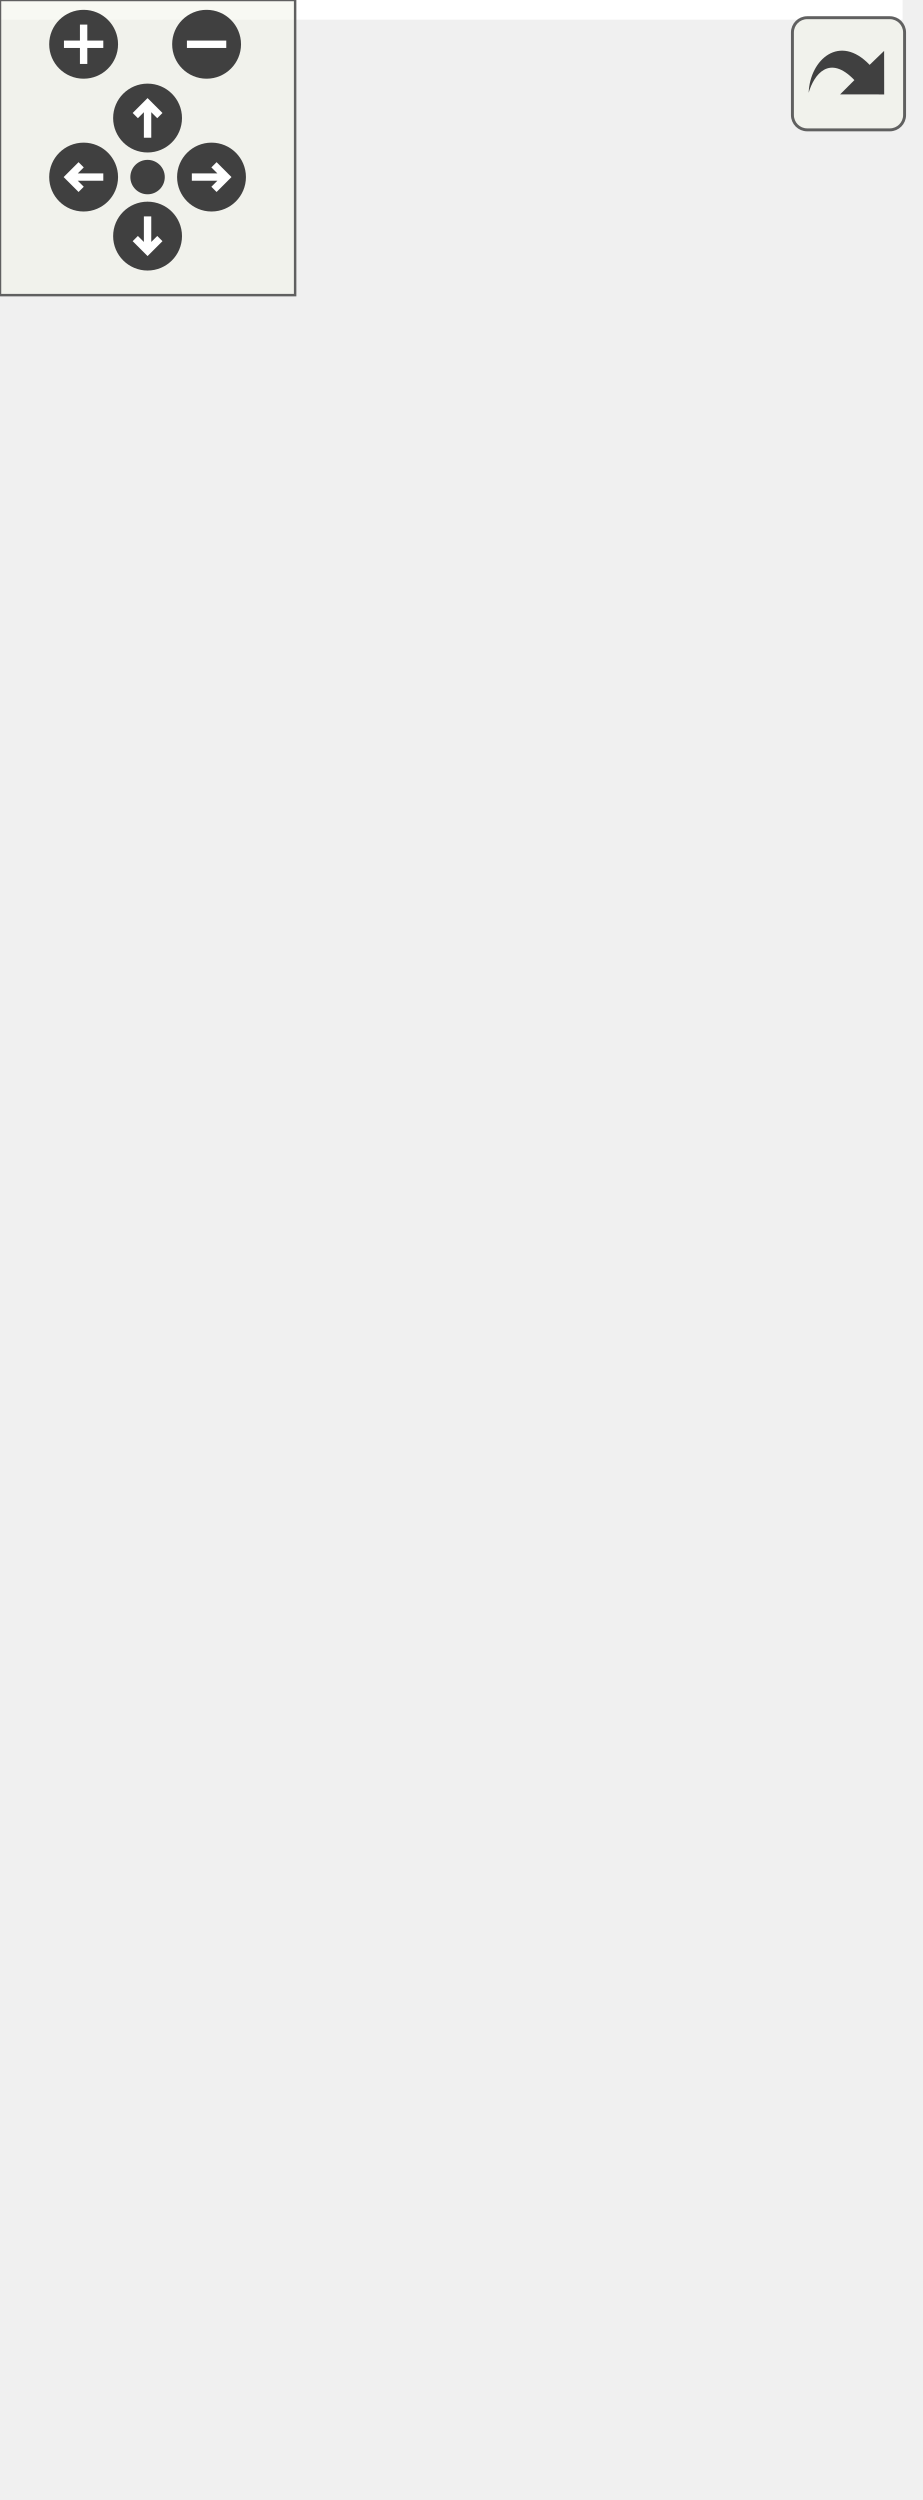
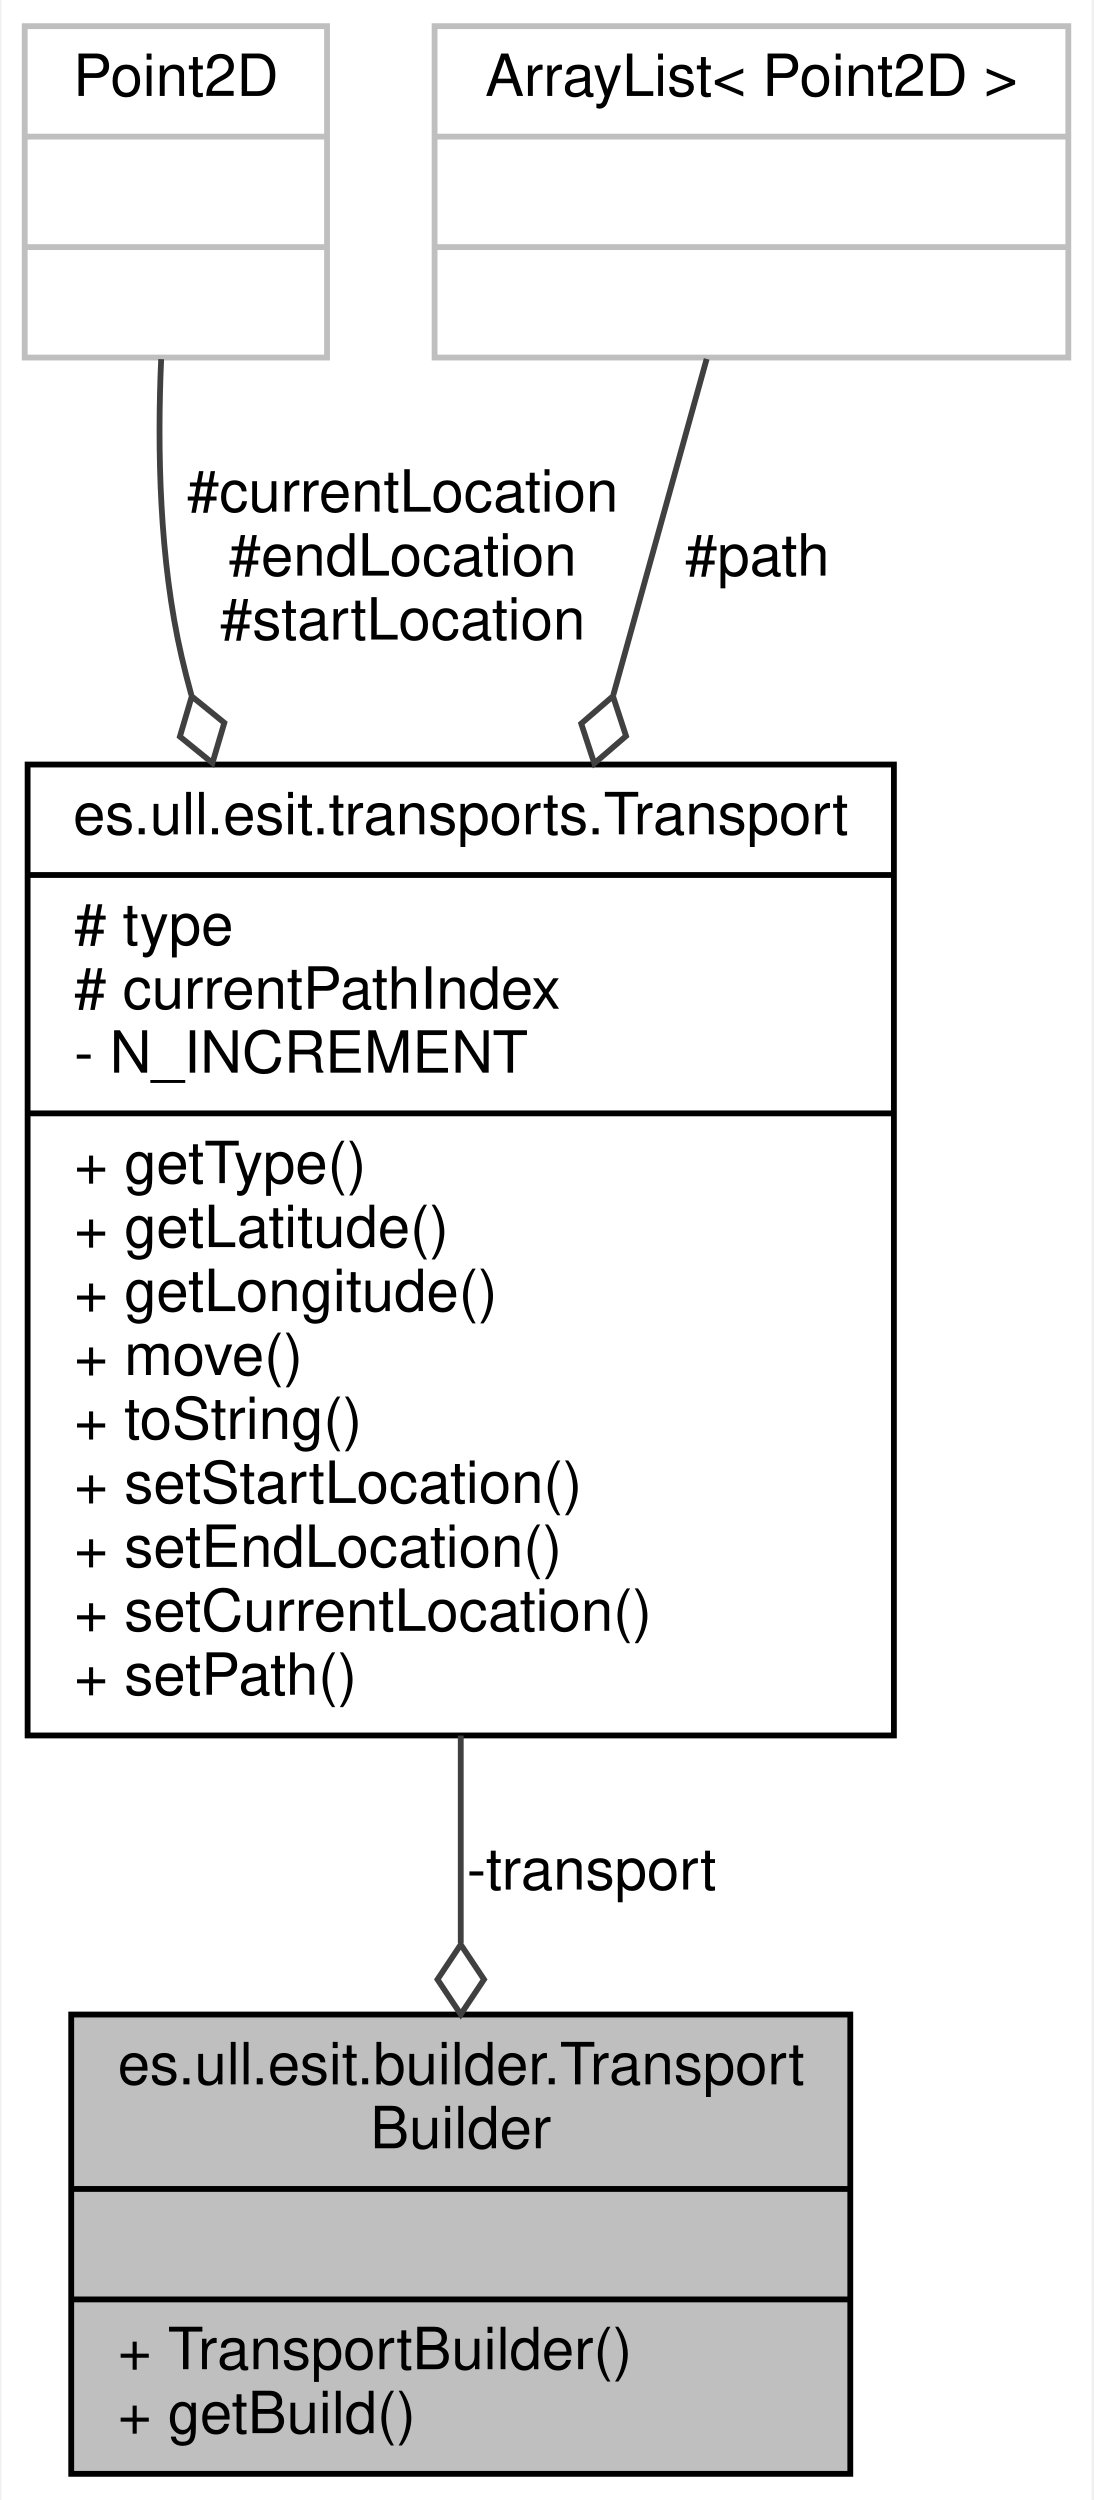
- <svg xmlns="http://www.w3.org/2000/svg" xmlns:xlink="http://www.w3.org/1999/xlink" id="main" version="1.1" xml:space="preserve">
-   <style type="text/css">
- .edge:hover path { stroke: red; }
- .edge:hover polygon { stroke: red; fill: red; }
- </style>
-   <defs>
-     <circle id="rim" cx="0" cy="0" r="7" />
-     <circle id="rim2" cx="0" cy="0" r="3.5" />
-     <g id="zoomPlus">
-       <use xlink:href="#rim" fill="#404040">
-         <set attributeName="fill" to="#808080" begin="zoomplus.mouseover" end="zoomplus.mouseout" />
-       </use>
-       <path d="M-4,0h8M0,-4v8" fill="none" stroke="white" stroke-width="1.5" pointer-events="none" />
+ <svg xmlns="http://www.w3.org/2000/svg" xmlns:xlink="http://www.w3.org/1999/xlink" width="188pt" height="430pt" viewBox="0.00 0.00 187.50 430.00">
+   <g id="graph0" class="graph" transform="scale(1 1) rotate(0) translate(4 426)">
+     <polygon fill="white" stroke="none" points="-4,4 -4,-426 183.5,-426 183.5,4 -4,4" />
+     <g id="node1" class="node">
+       <polygon fill="#bfbfbf" stroke="black" points="8,-0.5 8,-79.5 142,-79.5 142,-0.5 8,-0.5" />
+       <text text-anchor="start" x="16" y="-67.5" font-family="Helvetica,sans-Serif" font-size="10.00">es.ull.esit.builder.Transport</text>
+       <text text-anchor="middle" x="75" y="-56.5" font-family="Helvetica,sans-Serif" font-size="10.00">Builder</text>
+       <polyline fill="none" stroke="black" points="8,-49.5 142,-49.5 " />
+       <text text-anchor="middle" x="75" y="-37.5" font-family="Helvetica,sans-Serif" font-size="10.00"> </text>
+       <polyline fill="none" stroke="black" points="8,-30.5 142,-30.5 " />
+       <text text-anchor="start" x="16" y="-18.5" font-family="Helvetica,sans-Serif" font-size="10.00">+ TransportBuilder()</text>
+       <text text-anchor="start" x="16" y="-7.5" font-family="Helvetica,sans-Serif" font-size="10.00">+ getBuild()</text>
    </g>
-     <g id="zoomMin">
-       <use xlink:href="#rim" fill="#404040">
-         <set attributeName="fill" to="#808080" begin="zoomminus.mouseover" end="zoomminus.mouseout" />
-       </use>
-       <path d="M-4,0h8" fill="none" stroke="white" stroke-width="1.5" pointer-events="none" />
-     </g>
-     <g id="dirArrow">
-       <path fill="none" stroke="white" stroke-width="1.5" d="M0,-3.0v7 M-2.5,-0.5L0,-3.0L2.5,-0.5" />
-     </g>
-     <g id="resetDef">
-       <use xlink:href="#rim2" fill="#404040">
-         <set attributeName="fill" to="#808080" begin="reset.mouseover" end="reset.mouseout" />
-       </use>
-     </g>
-   </defs>
-   <svg id="graph" class="graph">
-     <g id="viewport">
-       <polygon fill="white" stroke="none" points="-4,4 -4,-448 183.5,-448 183.5,4 -4,4" />
-       <g id="node1" class="node">
-         <polygon fill="#bfbfbf" stroke="black" points="8,-0.5 8,-79.5 142,-79.5 142,-0.5 8,-0.5" />
-         <text text-anchor="start" x="16" y="-67.5" font-family="Helvetica,sans-Serif" font-size="10.00">es.ull.esit.builder.Transport</text>
-         <text text-anchor="middle" x="75" y="-56.5" font-family="Helvetica,sans-Serif" font-size="10.00">Builder</text>
-         <polyline fill="none" stroke="black" points="8,-49.5 142,-49.5 " />
-         <text text-anchor="middle" x="75" y="-37.5" font-family="Helvetica,sans-Serif" font-size="10.00"> </text>
-         <polyline fill="none" stroke="black" points="8,-30.5 142,-30.5 " />
-         <text text-anchor="start" x="16" y="-18.5" font-family="Helvetica,sans-Serif" font-size="10.00">+ TransportBuilder()</text>
-         <text text-anchor="start" x="16" y="-7.5" font-family="Helvetica,sans-Serif" font-size="10.00">+ getBuild()</text>
-       </g>
-       <g id="node2" class="node">
-         <g id="a_node2">
-           <a xlink:href="classes_1_1ull_1_1esit_1_1transports_1_1_transport.html" target="_top" xlink:title="Abstract class to represent a transport. ">
-             <polygon fill="white" stroke="black" points="0.5,-127.5 0.5,-316.5 149.5,-316.5 149.5,-127.5 0.5,-127.5" />
-             <text text-anchor="middle" x="75" y="-304.5" font-family="Helvetica,sans-Serif" font-size="10.00">es.ull.esit.transports.Transport</text>
-             <polyline fill="none" stroke="black" points="0.5,-297.5 149.5,-297.5 " />
-             <text text-anchor="start" x="8.5" y="-285.5" font-family="Helvetica,sans-Serif" font-size="10.00">+ N_INCREMENT</text>
-             <text text-anchor="start" x="8.5" y="-274.5" font-family="Helvetica,sans-Serif" font-size="10.00"># type</text>
-             <text text-anchor="start" x="8.5" y="-263.5" font-family="Helvetica,sans-Serif" font-size="10.00"># currentPathIndex</text>
-             <polyline fill="none" stroke="black" points="0.5,-256.5 149.5,-256.5 " />
-             <text text-anchor="start" x="8.5" y="-244.5" font-family="Helvetica,sans-Serif" font-size="10.00">+ getType()</text>
-             <text text-anchor="start" x="8.5" y="-233.5" font-family="Helvetica,sans-Serif" font-size="10.00">+ getLatitude()</text>
-             <text text-anchor="start" x="8.5" y="-222.5" font-family="Helvetica,sans-Serif" font-size="10.00">+ getLongitude()</text>
-             <text text-anchor="start" x="8.5" y="-211.5" font-family="Helvetica,sans-Serif" font-size="10.00">+ move()</text>
-             <text text-anchor="start" x="8.5" y="-200.5" font-family="Helvetica,sans-Serif" font-size="10.00">+ toString()</text>
-             <text text-anchor="start" x="8.5" y="-189.5" font-family="Helvetica,sans-Serif" font-size="10.00">+ pathSize()</text>
-             <text text-anchor="start" x="8.5" y="-178.5" font-family="Helvetica,sans-Serif" font-size="10.00">+ getCurrentPathIndex()</text>
-             <text text-anchor="start" x="8.5" y="-167.5" font-family="Helvetica,sans-Serif" font-size="10.00">+ setStartLocation()</text>
-             <text text-anchor="start" x="8.5" y="-156.5" font-family="Helvetica,sans-Serif" font-size="10.00">+ setEndLocation()</text>
-             <text text-anchor="start" x="8.5" y="-145.5" font-family="Helvetica,sans-Serif" font-size="10.00">+ setCurrentLocation()</text>
-             <text text-anchor="start" x="8.5" y="-134.5" font-family="Helvetica,sans-Serif" font-size="10.00">+ setPath()</text>
-           </a>
-         </g>
-       </g>
-       <g id="edge1" class="edge">
-         <path fill="none" stroke="#404040" d="M75,-127.31C75,-115.145 75,-103.07 75,-91.976" />
-         <polygon fill="none" stroke="#404040" points="75,-91.915 71,-85.915 75,-79.915 79,-85.915 75,-91.915" />
-         <text text-anchor="middle" x="97.5" y="-101" font-family="Helvetica,sans-Serif" font-size="10.00"> -transport</text>
-       </g>
-       <g id="node3" class="node">
-         <polygon fill="white" stroke="#bfbfbf" points="0,-386.5 0,-443.5 52,-443.5 52,-386.5 0,-386.5" />
-         <text text-anchor="middle" x="26" y="-431.5" font-family="Helvetica,sans-Serif" font-size="10.00">Point2D</text>
-         <polyline fill="none" stroke="#bfbfbf" points="0,-424.5 52,-424.5 " />
-         <text text-anchor="middle" x="26" y="-412.5" font-family="Helvetica,sans-Serif" font-size="10.00"> </text>
-         <polyline fill="none" stroke="#bfbfbf" points="0,-405.5 52,-405.5 " />
-         <text text-anchor="middle" x="26" y="-393.5" font-family="Helvetica,sans-Serif" font-size="10.00"> </text>
-       </g>
-       <g id="edge2" class="edge">
-         <path fill="none" stroke="#404040" d="M23.726,-386.288C23.125,-371.001 23.446,-351.773 27,-335 27.465,-332.806 27.974,-330.602 28.521,-328.391" />
-         <polygon fill="none" stroke="#404040" points="28.6,-328.108 26.346,-321.258 31.803,-316.543 34.056,-323.393 28.6,-328.108" />
-         <text text-anchor="middle" x="65" y="-360" font-family="Helvetica,sans-Serif" font-size="10.00"> #currentLocation</text>
-         <text text-anchor="middle" x="65" y="-349" font-family="Helvetica,sans-Serif" font-size="10.00">#endLocation</text>
-         <text text-anchor="middle" x="65" y="-338" font-family="Helvetica,sans-Serif" font-size="10.00">#startLocation</text>
-       </g>
-       <g id="node4" class="node">
-         <polygon fill="white" stroke="#bfbfbf" points="70.5,-386.5 70.5,-443.5 179.5,-443.5 179.5,-386.5 70.5,-386.5" />
-         <text text-anchor="middle" x="125" y="-431.5" font-family="Helvetica,sans-Serif" font-size="10.00">ArrayList&lt; Point2D &gt;</text>
-         <polyline fill="none" stroke="#bfbfbf" points="70.5,-424.5 179.5,-424.5 " />
-         <text text-anchor="middle" x="125" y="-412.5" font-family="Helvetica,sans-Serif" font-size="10.00"> </text>
-         <polyline fill="none" stroke="#bfbfbf" points="70.5,-405.5 179.5,-405.5 " />
-         <text text-anchor="middle" x="125" y="-393.5" font-family="Helvetica,sans-Serif" font-size="10.00"> </text>
-       </g>
-       <g id="edge3" class="edge">
-         <path fill="none" stroke="#404040" d="M117.73,-386.227C113.639,-370.601 108.244,-349.99 102.669,-328.696" />
-         <polygon fill="none" stroke="#404040" points="102.6,-328.431 97.211,-323.64 99.561,-316.822 104.95,-321.614 102.6,-328.431" />
-         <text text-anchor="middle" x="127" y="-349" font-family="Helvetica,sans-Serif" font-size="10.00"> #path</text>
+     <g id="node2" class="node">
+       <g id="a_node2">
+         <a xlink:href="classes_1_1ull_1_1esit_1_1transports_1_1_transport.html" target="_top" xlink:title="Abstract class to represent a transport. ">
+           <polygon fill="white" stroke="black" points="0.5,-127.5 0.5,-294.5 149.5,-294.5 149.5,-127.5 0.5,-127.5" />
+           <text text-anchor="middle" x="75" y="-282.5" font-family="Helvetica,sans-Serif" font-size="10.00">es.ull.esit.transports.Transport</text>
+           <polyline fill="none" stroke="black" points="0.5,-275.5 149.5,-275.5 " />
+           <text text-anchor="start" x="8.5" y="-263.5" font-family="Helvetica,sans-Serif" font-size="10.00"># type</text>
+           <text text-anchor="start" x="8.5" y="-252.5" font-family="Helvetica,sans-Serif" font-size="10.00"># currentPathIndex</text>
+           <text text-anchor="start" x="8.5" y="-241.5" font-family="Helvetica,sans-Serif" font-size="10.00">- N_INCREMENT</text>
+           <polyline fill="none" stroke="black" points="0.5,-234.5 149.5,-234.5 " />
+           <text text-anchor="start" x="8.5" y="-222.5" font-family="Helvetica,sans-Serif" font-size="10.00">+ getType()</text>
+           <text text-anchor="start" x="8.5" y="-211.5" font-family="Helvetica,sans-Serif" font-size="10.00">+ getLatitude()</text>
+           <text text-anchor="start" x="8.5" y="-200.5" font-family="Helvetica,sans-Serif" font-size="10.00">+ getLongitude()</text>
+           <text text-anchor="start" x="8.5" y="-189.5" font-family="Helvetica,sans-Serif" font-size="10.00">+ move()</text>
+           <text text-anchor="start" x="8.5" y="-178.5" font-family="Helvetica,sans-Serif" font-size="10.00">+ toString()</text>
+           <text text-anchor="start" x="8.5" y="-167.5" font-family="Helvetica,sans-Serif" font-size="10.00">+ setStartLocation()</text>
+           <text text-anchor="start" x="8.5" y="-156.5" font-family="Helvetica,sans-Serif" font-size="10.00">+ setEndLocation()</text>
+           <text text-anchor="start" x="8.5" y="-145.5" font-family="Helvetica,sans-Serif" font-size="10.00">+ setCurrentLocation()</text>
+           <text text-anchor="start" x="8.5" y="-134.5" font-family="Helvetica,sans-Serif" font-size="10.00">+ setPath()</text>
+         </a>
      </g>
    </g>
-   </svg>
-   <g id="navigator" transform="translate(0 0)" fill="#404254">
-     <rect fill="#f2f5e9" fill-opacity="0.5" stroke="#606060" stroke-width=".5" x="0" y="0" width="60" height="60" />
-     <use id="zoomplus" xlink:href="#zoomPlus" x="17" y="9" />
-     <use id="zoomminus" xlink:href="#zoomMin" x="42" y="9" />
-     <use id="reset" xlink:href="#resetDef" x="30" y="36" />
-     <g id="arrowUp" xlink:href="#dirArrow" transform="translate(30 24)">
-       <use xlink:href="#rim" fill="#404040">
-         <set attributeName="fill" to="#808080" begin="arrowUp.mouseover" end="arrowUp.mouseout" />
-       </use>
-       <path fill="none" stroke="white" stroke-width="1.5" d="M0,-3.0v7 M-2.5,-0.5L0,-3.0L2.5,-0.5" />
+     <g id="edge1" class="edge">
+       <path fill="none" stroke="#404040" d="M75,-127.48C75,-115.305 75,-103.074 75,-91.801" />
+       <polygon fill="none" stroke="#404040" points="75,-91.534 71,-85.534 75,-79.534 79,-85.534 75,-91.534" />
+       <text text-anchor="middle" x="97.5" y="-101" font-family="Helvetica,sans-Serif" font-size="10.00"> -transport</text>
    </g>
-     <g id="arrowRight" xlink:href="#dirArrow" transform="rotate(90) translate(36 -43)">
-       <use xlink:href="#rim" fill="#404040">
-         <set attributeName="fill" to="#808080" begin="arrowRight.mouseover" end="arrowRight.mouseout" />
-       </use>
-       <path fill="none" stroke="white" stroke-width="1.5" d="M0,-3.0v7 M-2.5,-0.5L0,-3.0L2.5,-0.5" />
+     <g id="node3" class="node">
+       <polygon fill="white" stroke="#bfbfbf" points="0,-364.5 0,-421.5 52,-421.5 52,-364.5 0,-364.5" />
+       <text text-anchor="middle" x="26" y="-409.5" font-family="Helvetica,sans-Serif" font-size="10.00">Point2D</text>
+       <polyline fill="none" stroke="#bfbfbf" points="0,-402.5 52,-402.5 " />
+       <text text-anchor="middle" x="26" y="-390.5" font-family="Helvetica,sans-Serif" font-size="10.00"> </text>
+       <polyline fill="none" stroke="#bfbfbf" points="0,-383.5 52,-383.5 " />
+       <text text-anchor="middle" x="26" y="-371.5" font-family="Helvetica,sans-Serif" font-size="10.00"> </text>
    </g>
-     <g id="arrowDown" xlink:href="#dirArrow" transform="rotate(180) translate(-30 -48)">
-       <use xlink:href="#rim" fill="#404040">
-         <set attributeName="fill" to="#808080" begin="arrowDown.mouseover" end="arrowDown.mouseout" />
-       </use>
-       <path fill="none" stroke="white" stroke-width="1.5" d="M0,-3.0v7 M-2.5,-0.5L0,-3.0L2.5,-0.5" />
+     <g id="edge2" class="edge">
+       <path fill="none" stroke="#404040" d="M23.471,-364.231C22.793,-348.928 23.122,-329.701 27,-313 27.505,-310.825 28.061,-308.642 28.664,-306.456" />
+       <polygon fill="none" stroke="#404040" points="28.736,-306.222 26.692,-299.307 32.29,-294.761 34.334,-301.676 28.736,-306.222" />
+       <text text-anchor="middle" x="65" y="-338" font-family="Helvetica,sans-Serif" font-size="10.00"> #currentLocation</text>
+       <text text-anchor="middle" x="65" y="-327" font-family="Helvetica,sans-Serif" font-size="10.00">#endLocation</text>
+       <text text-anchor="middle" x="65" y="-316" font-family="Helvetica,sans-Serif" font-size="10.00">#startLocation</text>
    </g>
-     <g id="arrowLeft" xlink:href="#dirArrow" transform="rotate(270) translate(-36 17)">
-       <use xlink:href="#rim" fill="#404040">
-         <set attributeName="fill" to="#808080" begin="arrowLeft.mouseover" end="arrowLeft.mouseout" />
-       </use>
-       <path fill="none" stroke="white" stroke-width="1.5" d="M0,-3.0v7 M-2.5,-0.5L0,-3.0L2.5,-0.5" />
+     <g id="node4" class="node">
+       <polygon fill="white" stroke="#bfbfbf" points="70.5,-364.5 70.5,-421.5 179.5,-421.5 179.5,-364.5 70.5,-364.5" />
+       <text text-anchor="middle" x="125" y="-409.5" font-family="Helvetica,sans-Serif" font-size="10.00">ArrayList&lt; Point2D &gt;</text>
+       <polyline fill="none" stroke="#bfbfbf" points="70.5,-402.5 179.5,-402.5 " />
+       <text text-anchor="middle" x="125" y="-390.5" font-family="Helvetica,sans-Serif" font-size="10.00"> </text>
+       <polyline fill="none" stroke="#bfbfbf" points="70.5,-383.5 179.5,-383.5 " />
+       <text text-anchor="middle" x="125" y="-371.5" font-family="Helvetica,sans-Serif" font-size="10.00"> </text>
+     </g>
+     <g id="edge3" class="edge">
+       <path fill="none" stroke="#404040" d="M117.297,-364.269C112.906,-348.46 107.117,-327.623 101.238,-306.456" />
+       <polygon fill="none" stroke="#404040" points="101.182,-306.255 95.722,-301.544 97.97,-294.692 103.43,-299.403 101.182,-306.255" />
+       <text text-anchor="middle" x="126" y="-327" font-family="Helvetica,sans-Serif" font-size="10.00"> #path</text>
    </g>
  </g>
-   <svg viewBox="0 0 15 15" width="100%" height="30px" preserveAspectRatio="xMaxYMin meet">
-     <g id="arrow_out" transform="scale(0.3 0.3)">
-       <a xlink:href="classes_1_1ull_1_1esit_1_1builder_1_1_transport_builder__coll__graph_org.svg" target="_base">
-         <rect id="button" ry="5" rx="5" y="6" x="6" height="38" width="38" fill="#f2f5e9" fill-opacity="0.5" stroke="#606060" stroke-width="1.0" />
-         <path id="arrow" d="M 11.5,31.437 C 11.94,20.098 22.043,11.323 32.159,21.979 L 37.069,17.246 C 37.069,17.246 37.088,32 37.088,32 L 22.16,31.978 C 22.16,31.978 26.998,27.14 26.998,27.14 C 18.529,18.264 13.292,25.23 11.5,31.437 z" style="fill:#404040;" />
-       </a>
-     </g>
-   </svg>
</svg>
